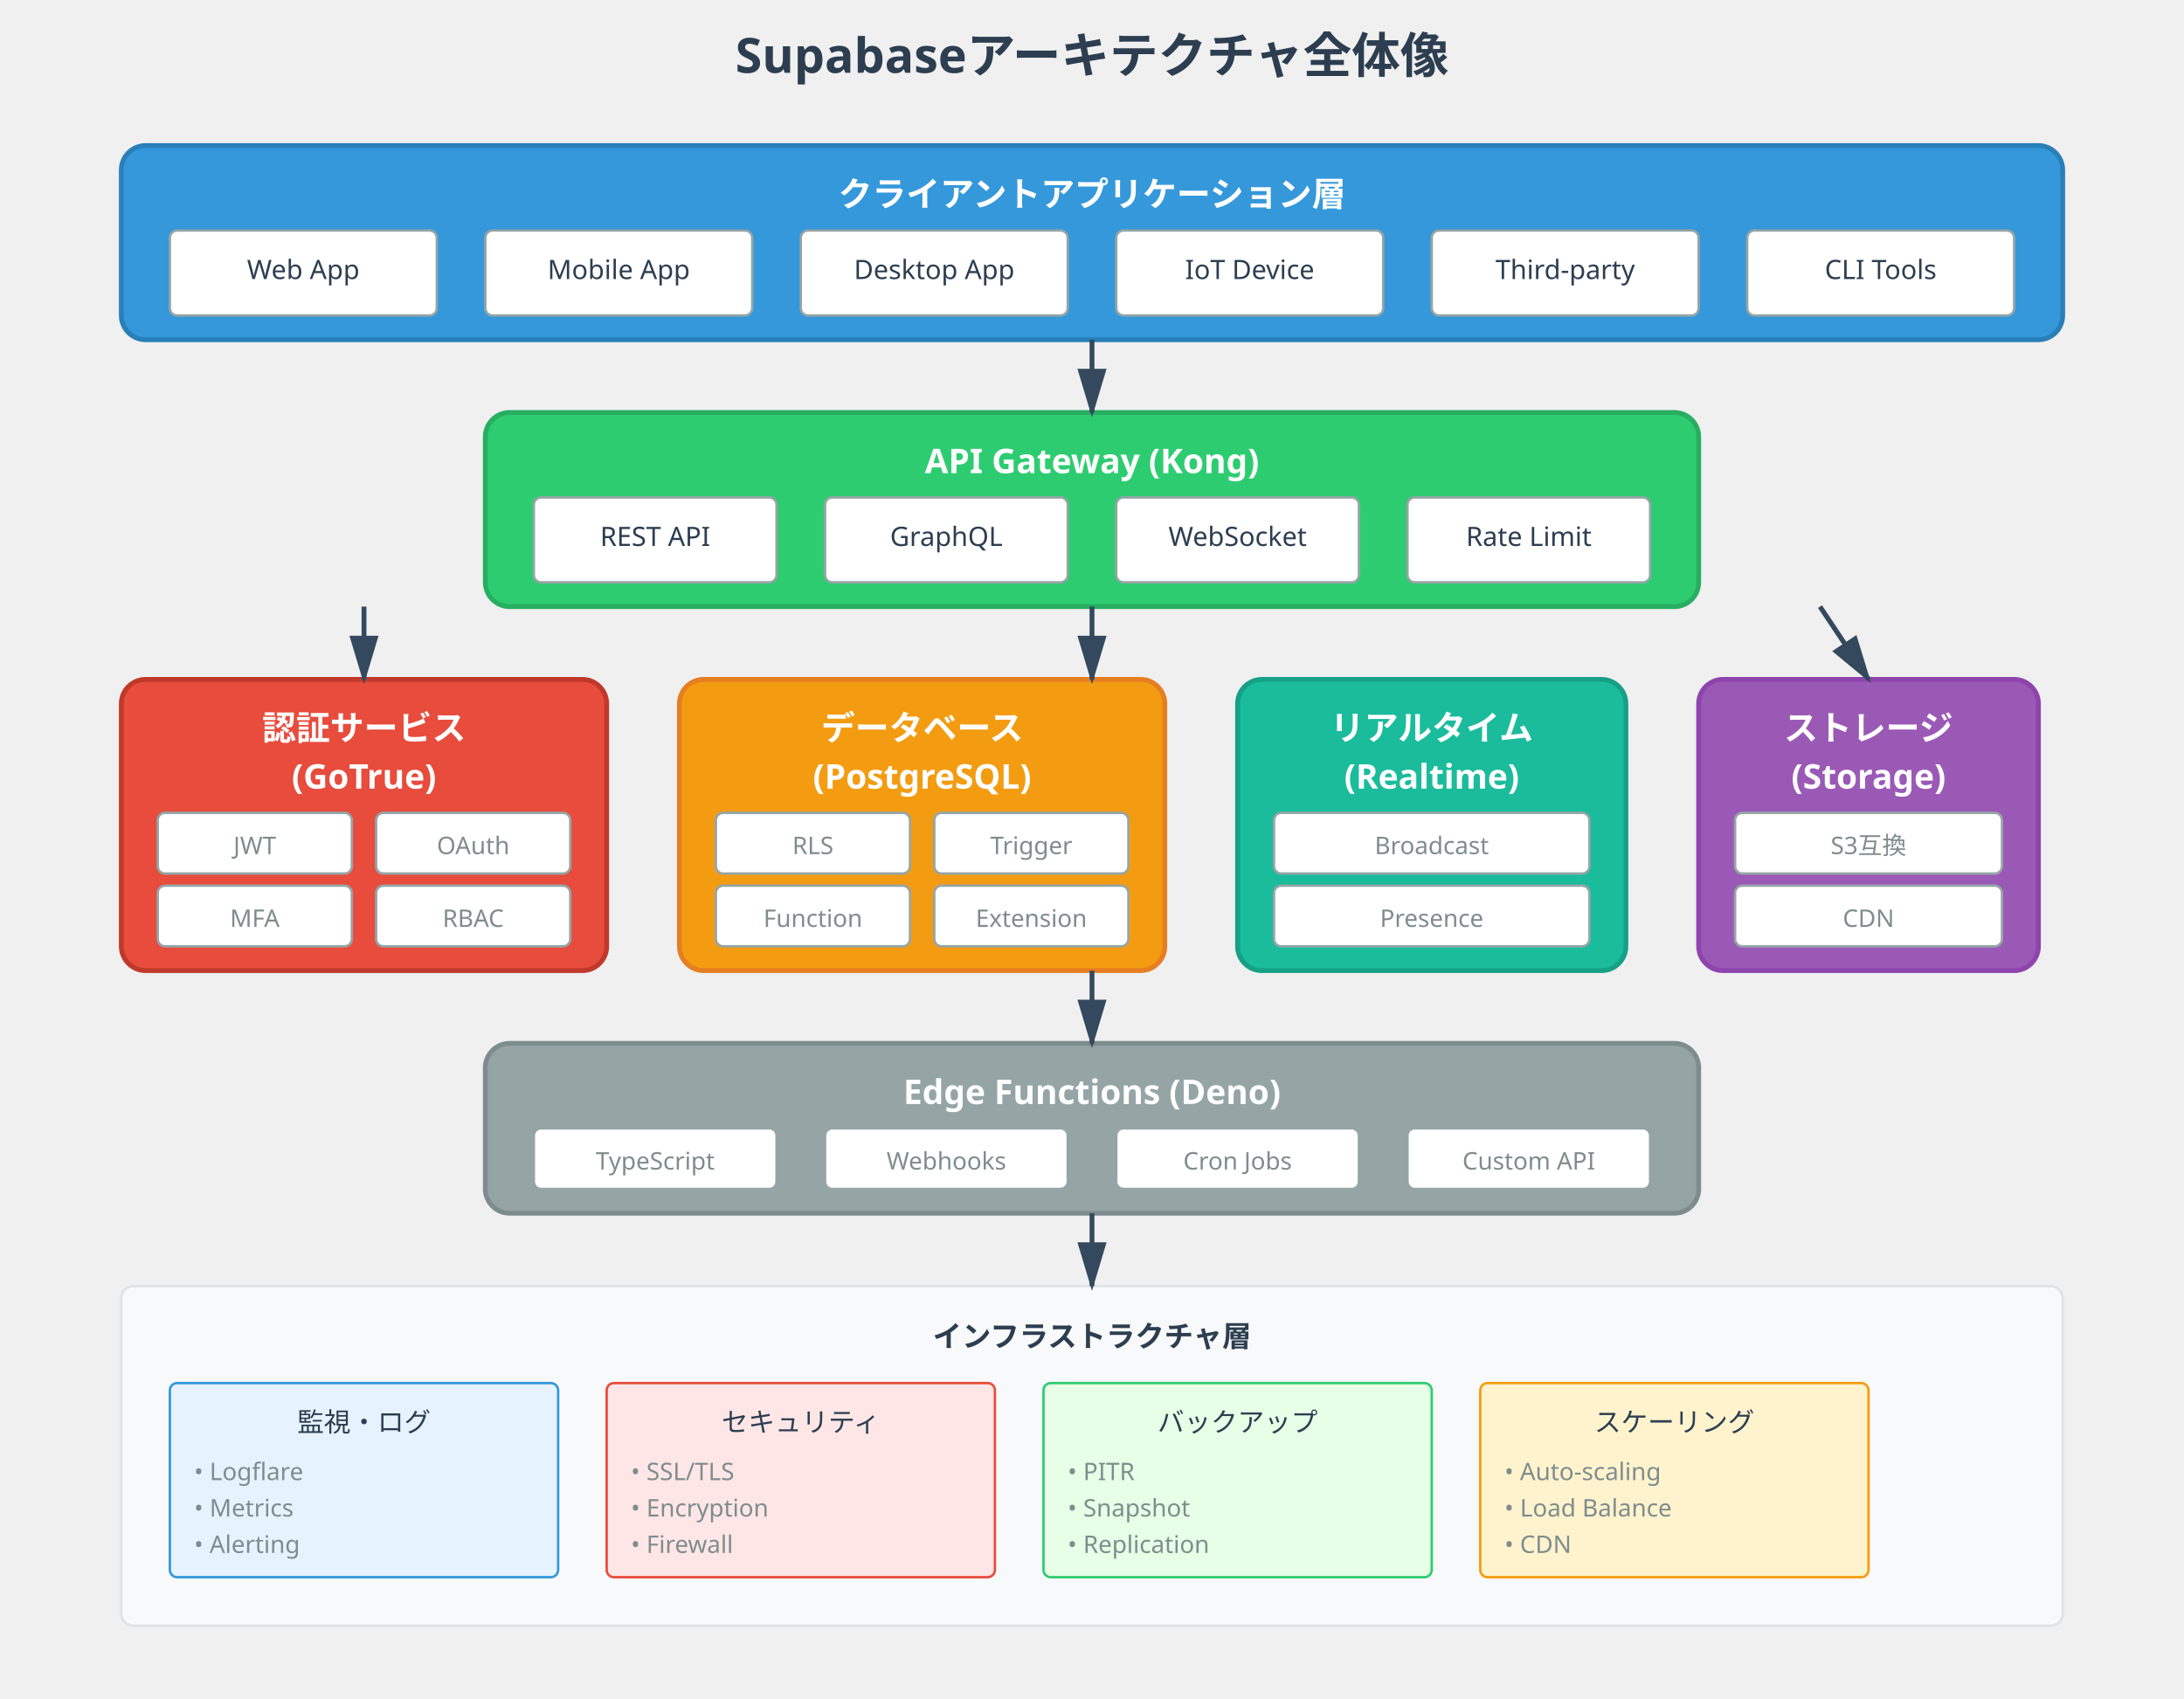
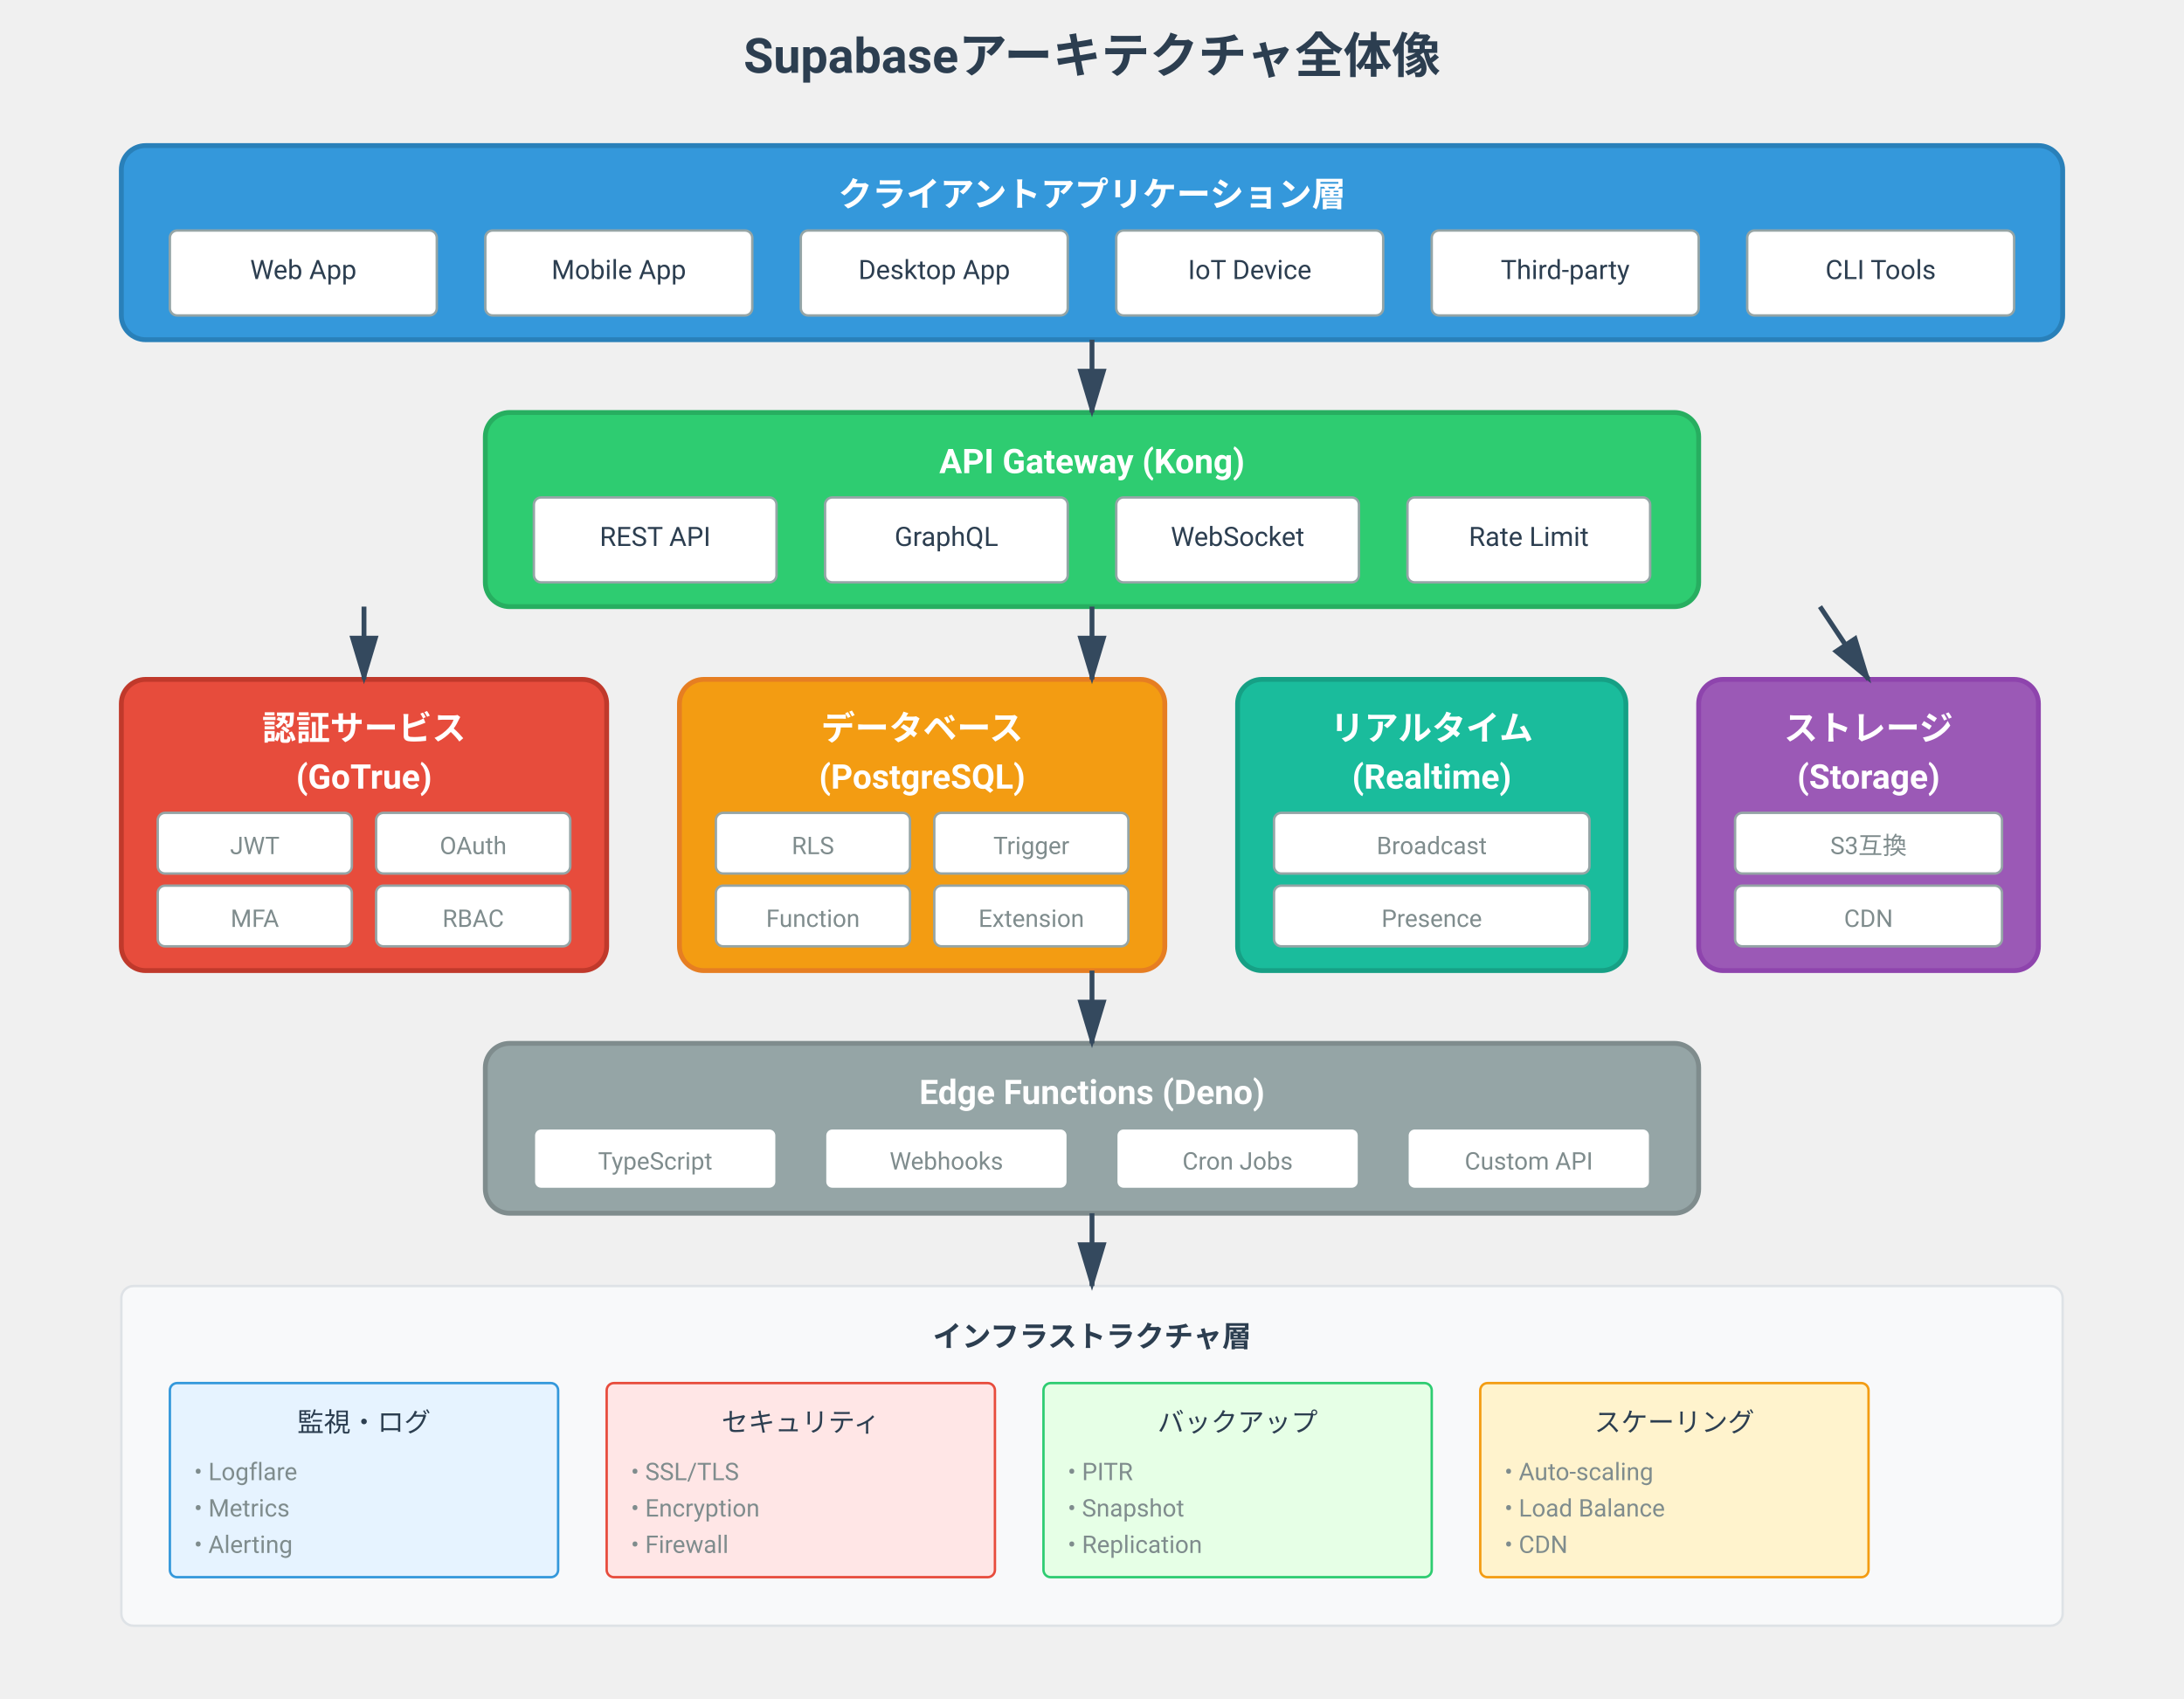
<svg xmlns="http://www.w3.org/2000/svg" width="900" height="700" viewBox="0 0 900 700">
  <defs>
    <style>
-       .title { font-family: 'Noto Sans JP', sans-serif; font-size: 20px; font-weight: bold; fill: #2c3e50; }
-       .layer-title { font-family: 'Noto Sans JP', sans-serif; font-size: 14px; font-weight: bold; fill: #fff; }
-       .service-title { font-family: 'Noto Sans JP', sans-serif; font-size: 12px; font-weight: bold; fill: #2c3e50; }
-       .text-content { font-family: 'Noto Sans JP', sans-serif; font-size: 11px; fill: #2c3e50; }
-       .small-text { font-family: 'Noto Sans JP', sans-serif; font-size: 10px; fill: #7f8c8d; }
+       .title { font-family: -apple-system, BlinkMacSystemFont, 'Segoe UI', Roboto, 'Helvetica Neue', Arial, 'Noto Sans', sans-serif, 'Apple Color Emoji', 'Segoe UI Emoji', 'Segoe UI Symbol', 'Noto Color Emoji'; font-size: 20px; font-weight: bold; fill: #2c3e50; }
+       .layer-title { font-family: -apple-system, BlinkMacSystemFont, 'Segoe UI', Roboto, 'Helvetica Neue', Arial, 'Noto Sans', sans-serif, 'Apple Color Emoji', 'Segoe UI Emoji', 'Segoe UI Symbol', 'Noto Color Emoji'; font-size: 14px; font-weight: bold; fill: #fff; }
+       .service-title { font-family: -apple-system, BlinkMacSystemFont, 'Segoe UI', Roboto, 'Helvetica Neue', Arial, 'Noto Sans', sans-serif, 'Apple Color Emoji', 'Segoe UI Emoji', 'Segoe UI Symbol', 'Noto Color Emoji'; font-size: 12px; font-weight: bold; fill: #2c3e50; }
+       .text-content { font-family: -apple-system, BlinkMacSystemFont, 'Segoe UI', Roboto, 'Helvetica Neue', Arial, 'Noto Sans', sans-serif, 'Apple Color Emoji', 'Segoe UI Emoji', 'Segoe UI Symbol', 'Noto Color Emoji'; font-size: 11px; fill: #2c3e50; }
+       .small-text { font-family: -apple-system, BlinkMacSystemFont, 'Segoe UI', Roboto, 'Helvetica Neue', Arial, 'Noto Sans', sans-serif, 'Apple Color Emoji', 'Segoe UI Emoji', 'Segoe UI Symbol', 'Noto Color Emoji'; font-size: 10px; fill: #7f8c8d; }
      .client-layer { fill: #3498db; stroke: #2980b9; stroke-width: 2; }
      .api-layer { fill: #2ecc71; stroke: #27ae60; stroke-width: 2; }
      .auth-layer { fill: #e74c3c; stroke: #c0392b; stroke-width: 2; }
      .database-layer { fill: #f39c12; stroke: #e67e22; stroke-width: 2; }
      .storage-layer { fill: #9b59b6; stroke: #8e44ad; stroke-width: 2; }
      .realtime-layer { fill: #1abc9c; stroke: #16a085; stroke-width: 2; }
      .component { fill: #fff; stroke: #95a5a6; stroke-width: 1; }
      .flow-arrow { stroke: #34495e; stroke-width: 2; fill: none; marker-end: url(#arrowhead); }
      .bidirectional-arrow { stroke: #34495e; stroke-width: 2; fill: none; marker-start: url(#arrowhead); marker-end: url(#arrowhead); }
    </style>
    <marker id="arrowhead" markerWidth="10" markerHeight="10" refX="9" refY="3" orient="auto">
      <polygon points="0 0, 10 3, 0 6" fill="#34495e" />
    </marker>
  </defs>
  <text x="450" y="30" class="title" text-anchor="middle">Supabaseアーキテクチャ全体像</text>
  <g id="client-layer">
    <rect x="50" y="60" width="800" height="80" class="client-layer" rx="10" />
    <text x="450" y="85" class="layer-title" text-anchor="middle">クライアントアプリケーション層</text>
    <rect x="70" y="95" width="110" height="35" class="component" rx="3" />
    <text x="125" y="115" class="text-content" text-anchor="middle">Web App</text>
    <rect x="200" y="95" width="110" height="35" class="component" rx="3" />
    <text x="255" y="115" class="text-content" text-anchor="middle">Mobile App</text>
    <rect x="330" y="95" width="110" height="35" class="component" rx="3" />
    <text x="385" y="115" class="text-content" text-anchor="middle">Desktop App</text>
    <rect x="460" y="95" width="110" height="35" class="component" rx="3" />
    <text x="515" y="115" class="text-content" text-anchor="middle">IoT Device</text>
    <rect x="590" y="95" width="110" height="35" class="component" rx="3" />
    <text x="645" y="115" class="text-content" text-anchor="middle">Third-party</text>
    <rect x="720" y="95" width="110" height="35" class="component" rx="3" />
    <text x="775" y="115" class="text-content" text-anchor="middle">CLI Tools</text>
  </g>
  <g id="api-layer">
    <rect x="200" y="170" width="500" height="80" class="api-layer" rx="10" />
    <text x="450" y="195" class="layer-title" text-anchor="middle">API Gateway (Kong)</text>
    <rect x="220" y="205" width="100" height="35" class="component" rx="3" />
    <text x="270" y="225" class="text-content" text-anchor="middle">REST API</text>
    <rect x="340" y="205" width="100" height="35" class="component" rx="3" />
    <text x="390" y="225" class="text-content" text-anchor="middle">GraphQL</text>
    <rect x="460" y="205" width="100" height="35" class="component" rx="3" />
    <text x="510" y="225" class="text-content" text-anchor="middle">WebSocket</text>
    <rect x="580" y="205" width="100" height="35" class="component" rx="3" />
    <text x="630" y="225" class="text-content" text-anchor="middle">Rate Limit</text>
  </g>
  <g id="core-services">
    <rect x="50" y="280" width="200" height="120" class="auth-layer" rx="10" />
    <text x="150" y="305" class="layer-title" text-anchor="middle">認証サービス</text>
    <text x="150" y="325" class="layer-title" text-anchor="middle">(GoTrue)</text>
    <rect x="65" y="335" width="80" height="25" class="component" rx="3" />
    <text x="105" y="352" class="small-text" text-anchor="middle">JWT</text>
    <rect x="155" y="335" width="80" height="25" class="component" rx="3" />
    <text x="195" y="352" class="small-text" text-anchor="middle">OAuth</text>
    <rect x="65" y="365" width="80" height="25" class="component" rx="3" />
    <text x="105" y="382" class="small-text" text-anchor="middle">MFA</text>
    <rect x="155" y="365" width="80" height="25" class="component" rx="3" />
    <text x="195" y="382" class="small-text" text-anchor="middle">RBAC</text>
    <rect x="280" y="280" width="200" height="120" class="database-layer" rx="10" />
    <text x="380" y="305" class="layer-title" text-anchor="middle">データベース</text>
    <text x="380" y="325" class="layer-title" text-anchor="middle">(PostgreSQL)</text>
    <rect x="295" y="335" width="80" height="25" class="component" rx="3" />
    <text x="335" y="352" class="small-text" text-anchor="middle">RLS</text>
    <rect x="385" y="335" width="80" height="25" class="component" rx="3" />
    <text x="425" y="352" class="small-text" text-anchor="middle">Trigger</text>
    <rect x="295" y="365" width="80" height="25" class="component" rx="3" />
    <text x="335" y="382" class="small-text" text-anchor="middle">Function</text>
    <rect x="385" y="365" width="80" height="25" class="component" rx="3" />
    <text x="425" y="382" class="small-text" text-anchor="middle">Extension</text>
    <rect x="510" y="280" width="160" height="120" class="realtime-layer" rx="10" />
    <text x="590" y="305" class="layer-title" text-anchor="middle">リアルタイム</text>
    <text x="590" y="325" class="layer-title" text-anchor="middle">(Realtime)</text>
    <rect x="525" y="335" width="130" height="25" class="component" rx="3" />
    <text x="590" y="352" class="small-text" text-anchor="middle">Broadcast</text>
    <rect x="525" y="365" width="130" height="25" class="component" rx="3" />
    <text x="590" y="382" class="small-text" text-anchor="middle">Presence</text>
    <rect x="700" y="280" width="140" height="120" class="storage-layer" rx="10" />
    <text x="770" y="305" class="layer-title" text-anchor="middle">ストレージ</text>
    <text x="770" y="325" class="layer-title" text-anchor="middle">(Storage)</text>
    <rect x="715" y="335" width="110" height="25" class="component" rx="3" />
    <text x="770" y="352" class="small-text" text-anchor="middle">S3互換</text>
    <rect x="715" y="365" width="110" height="25" class="component" rx="3" />
    <text x="770" y="382" class="small-text" text-anchor="middle">CDN</text>
  </g>
  <g id="edge-functions">
    <rect x="200" y="430" width="500" height="70" fill="#95a5a6" stroke="#7f8c8d" stroke-width="2" rx="10" />
    <text x="450" y="455" class="layer-title" text-anchor="middle">Edge Functions (Deno)</text>
    <rect x="220" y="465" width="100" height="25" class="component" rx="3" />
    <text x="270" y="482" class="small-text" text-anchor="middle">TypeScript</text>
    <rect x="340" y="465" width="100" height="25" class="component" rx="3" />
    <text x="390" y="482" class="small-text" text-anchor="middle">Webhooks</text>
    <rect x="460" y="465" width="100" height="25" class="component" rx="3" />
    <text x="510" y="482" class="small-text" text-anchor="middle">Cron Jobs</text>
    <rect x="580" y="465" width="100" height="25" class="component" rx="3" />
    <text x="630" y="482" class="small-text" text-anchor="middle">Custom API</text>
  </g>
  <g id="infrastructure">
    <rect x="50" y="530" width="800" height="140" fill="#f8f9fa" stroke="#dee2e6" stroke-width="1" rx="5" />
    <text x="450" y="555" class="service-title" text-anchor="middle">インフラストラクチャ層</text>
    <rect x="70" y="570" width="160" height="80" fill="#e6f3ff" stroke="#3498db" stroke-width="1" rx="3" />
    <text x="150" y="590" class="text-content" text-anchor="middle">監視・ログ</text>
    <text x="80" y="610" class="small-text">• Logflare</text>
    <text x="80" y="625" class="small-text">• Metrics</text>
    <text x="80" y="640" class="small-text">• Alerting</text>
    <rect x="250" y="570" width="160" height="80" fill="#ffe6e6" stroke="#e74c3c" stroke-width="1" rx="3" />
    <text x="330" y="590" class="text-content" text-anchor="middle">セキュリティ</text>
    <text x="260" y="610" class="small-text">• SSL/TLS</text>
    <text x="260" y="625" class="small-text">• Encryption</text>
    <text x="260" y="640" class="small-text">• Firewall</text>
    <rect x="430" y="570" width="160" height="80" fill="#e6ffe6" stroke="#2ecc71" stroke-width="1" rx="3" />
    <text x="510" y="590" class="text-content" text-anchor="middle">バックアップ</text>
    <text x="440" y="610" class="small-text">• PITR</text>
    <text x="440" y="625" class="small-text">• Snapshot</text>
    <text x="440" y="640" class="small-text">• Replication</text>
    <rect x="610" y="570" width="160" height="80" fill="#fff3cd" stroke="#f39c12" stroke-width="1" rx="3" />
    <text x="690" y="590" class="text-content" text-anchor="middle">スケーリング</text>
    <text x="620" y="610" class="small-text">• Auto-scaling</text>
    <text x="620" y="625" class="small-text">• Load Balance</text>
    <text x="620" y="640" class="small-text">• CDN</text>
  </g>
  <path d="M 450 140 L 450 170" class="flow-arrow" />
  <path d="M 450 250 L 450 280" class="flow-arrow" />
  <path d="M 150 250 L 150 280" class="flow-arrow" />
  <path d="M 750 250 L 770 280" class="flow-arrow" />
  <path d="M 450 400 L 450 430" class="flow-arrow" />
  <path d="M 450 500 L 450 530" class="flow-arrow" />
</svg>
